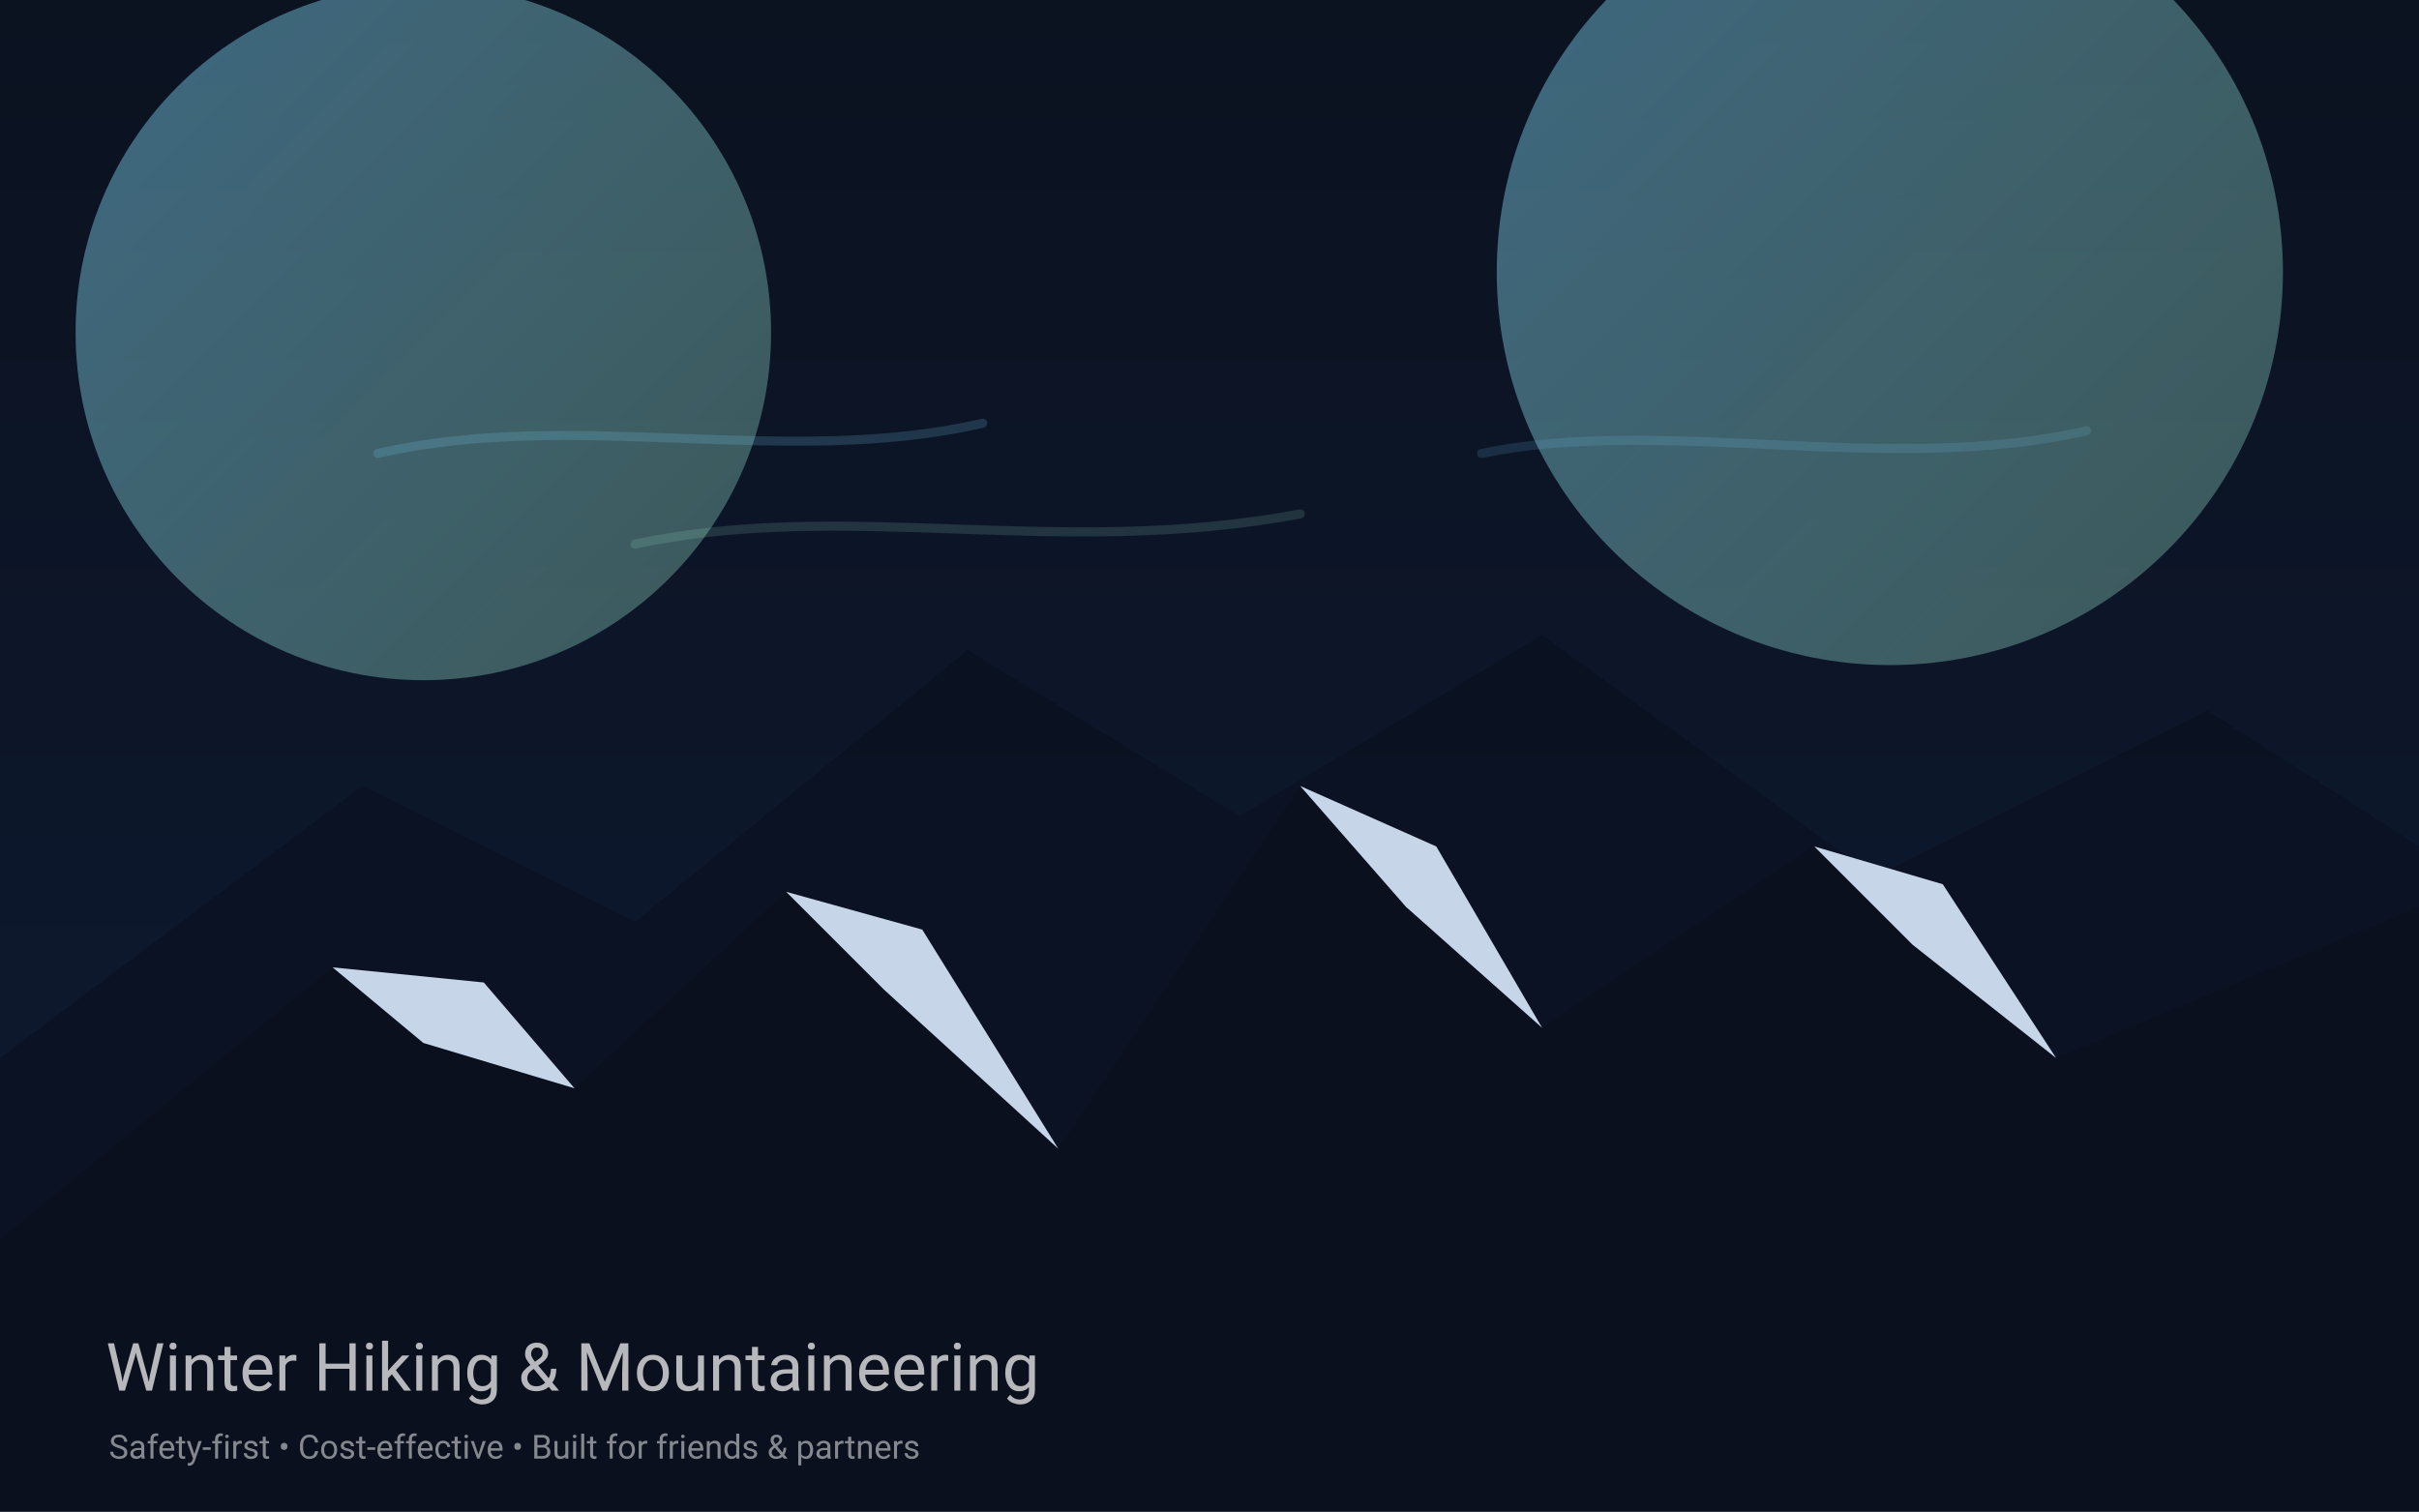
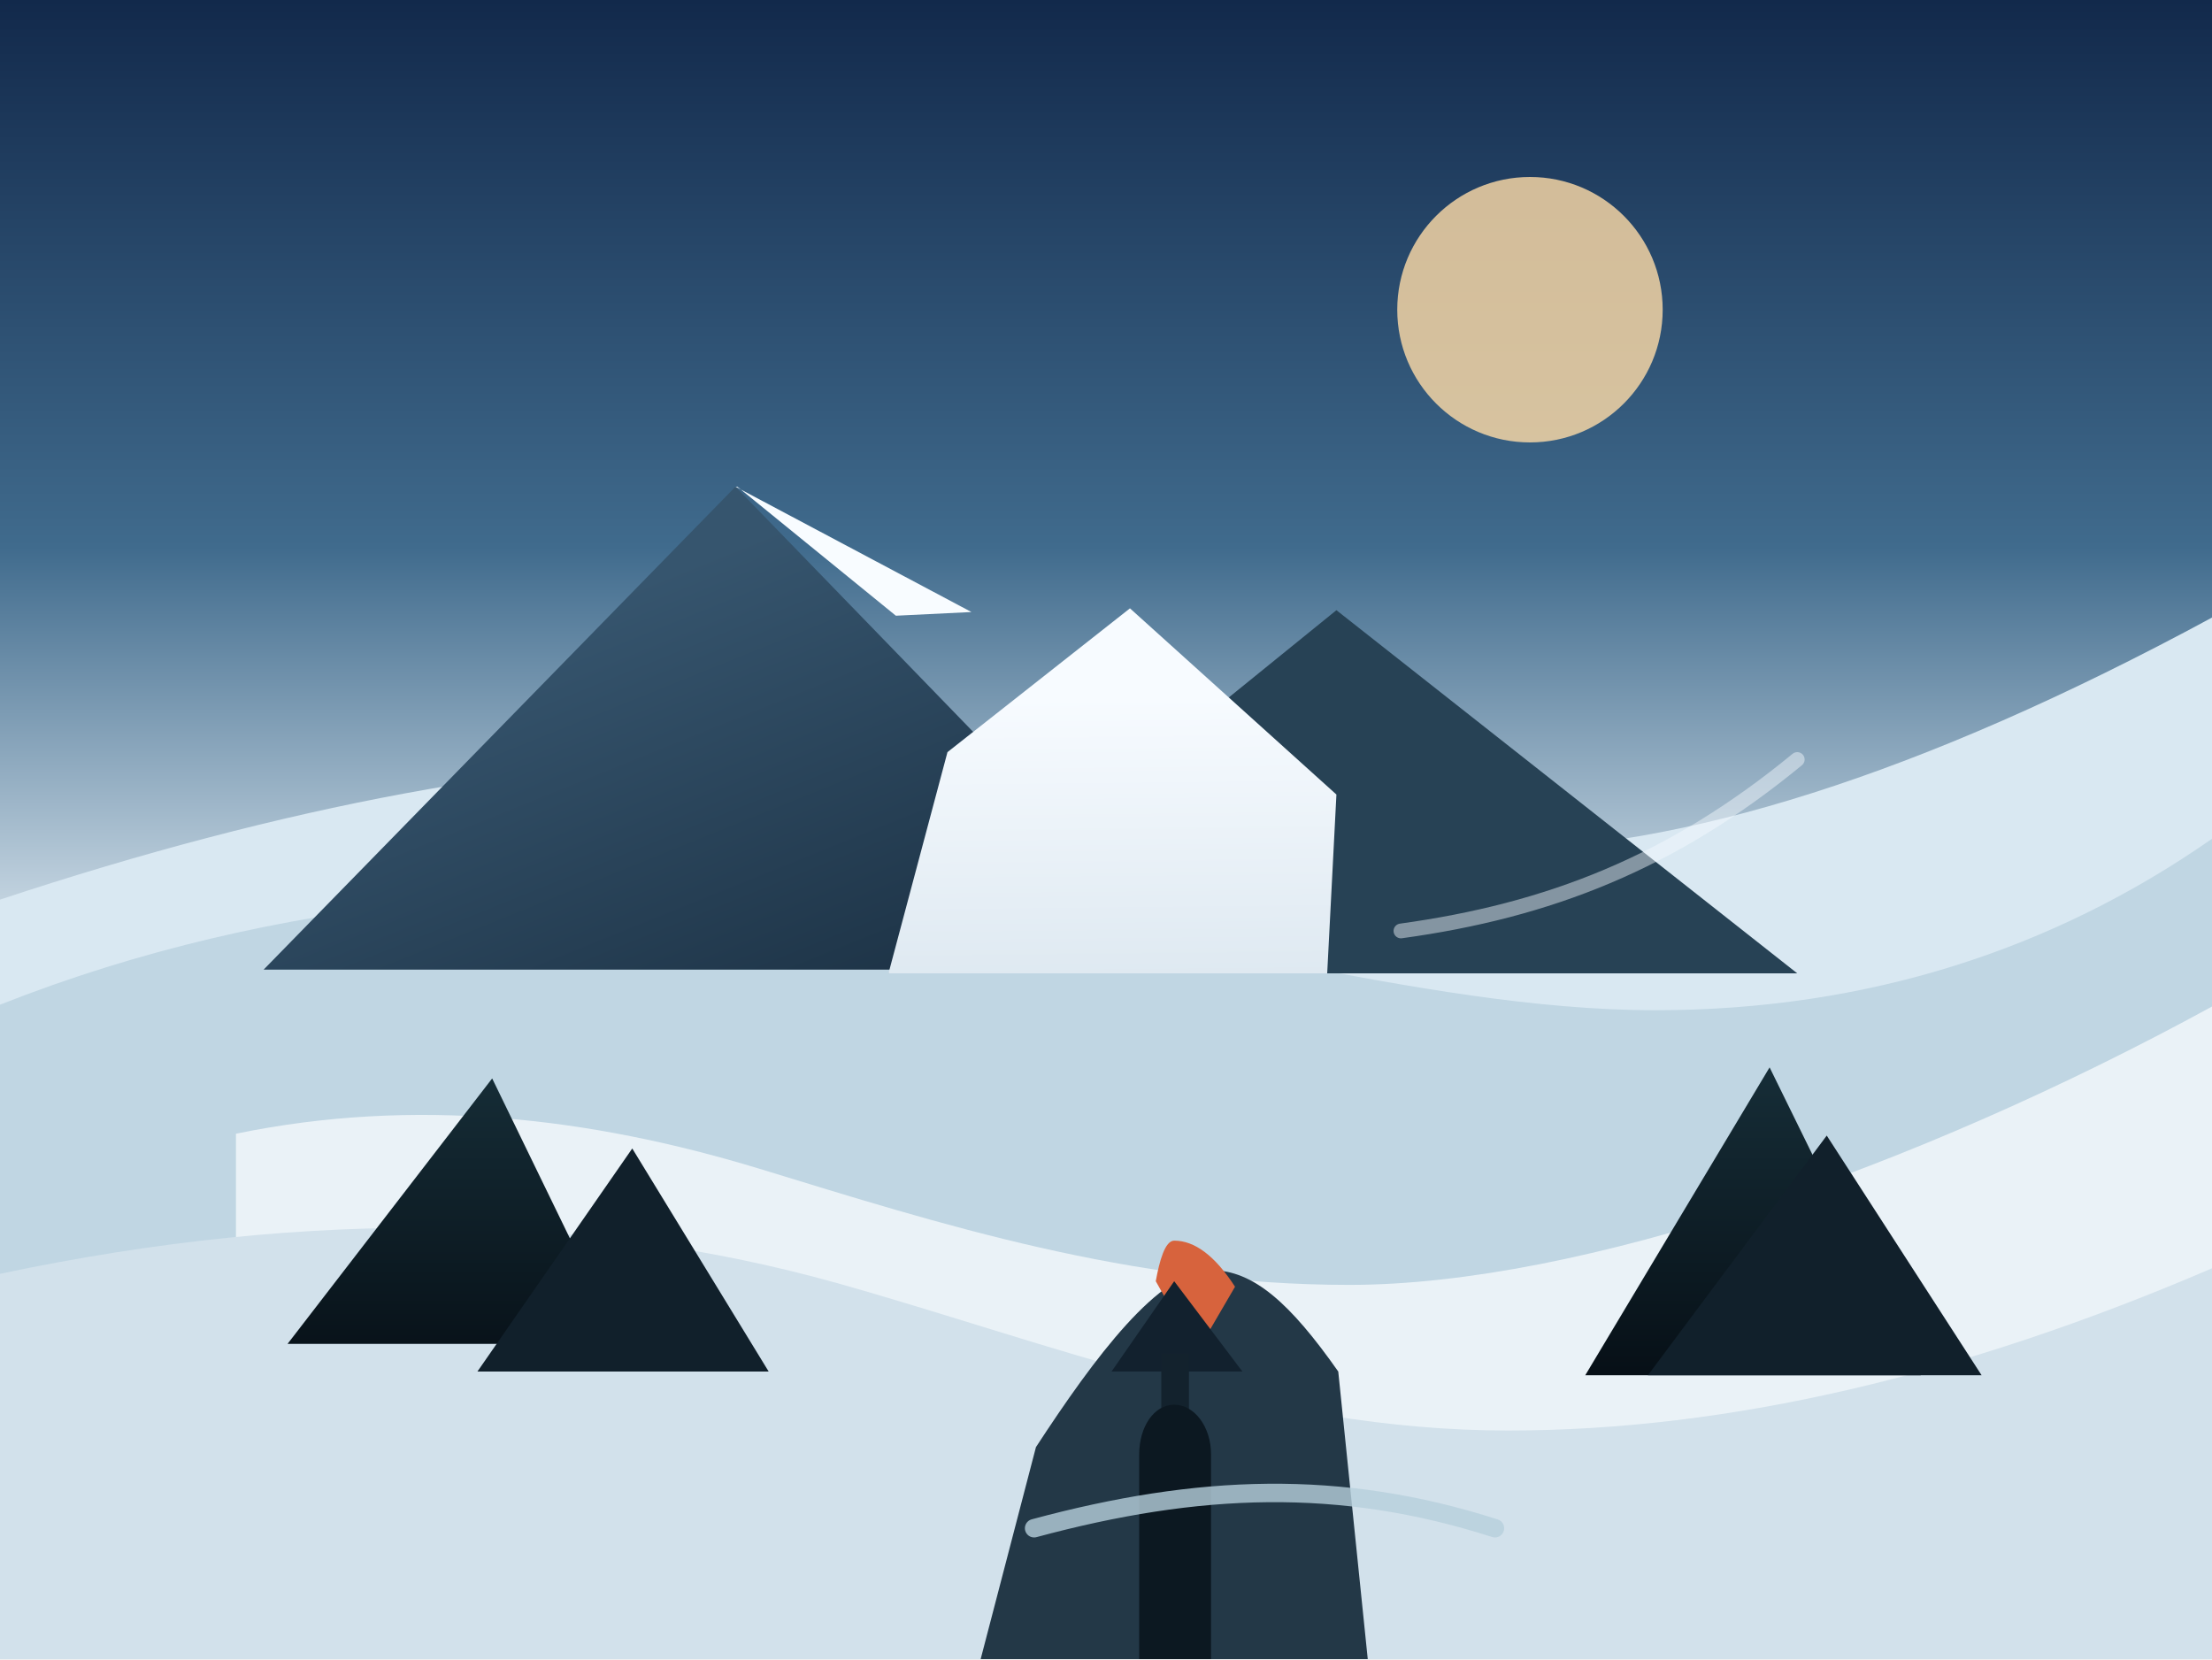
- <svg xmlns="http://www.w3.org/2000/svg" width="1600" height="1000" viewBox="0 0 1600 1000">
+ <svg xmlns="http://www.w3.org/2000/svg" width="1200" height="900" viewBox="0 0 1200 900" fill="none">
  <defs>
-     <linearGradient id="sky" x1="0" y1="0" x2="0" y2="1">
-       <stop offset="0" stop-color="#0b1220" />
-       <stop offset="1" stop-color="#0f1b33" />
+     <linearGradient id="sky" x1="600" y1="0" x2="600" y2="540" gradientUnits="userSpaceOnUse">
+       <stop stop-color="#12294B" />
+       <stop offset="0.55" stop-color="#406B8D" />
+       <stop offset="1" stop-color="#E4EEF5" />
    </linearGradient>
-     <linearGradient id="glow" x1="0" y1="0" x2="1" y2="1">
-       <stop offset="0" stop-color="#7dd3fc" stop-opacity="0.45" />
-       <stop offset="1" stop-color="#a7f3d0" stop-opacity="0.30" />
+     <linearGradient id="snow" x1="642" y1="378" x2="647" y2="858" gradientUnits="userSpaceOnUse">
+       <stop stop-color="#F7FBFF" />
+       <stop offset="1" stop-color="#A9C2D3" />
+     </linearGradient>
+     <linearGradient id="ridge" x1="282" y1="343" x2="430" y2="709" gradientUnits="userSpaceOnUse">
+       <stop stop-color="#36556E" />
+       <stop offset="1" stop-color="#102131" />
+     </linearGradient>
+     <linearGradient id="pine" x1="845" y1="524" x2="845" y2="744" gradientUnits="userSpaceOnUse">
+       <stop stop-color="#1B3742" />
+       <stop offset="1" stop-color="#071017" />
    </linearGradient>
  </defs>
-   <rect width="1600" height="1000" fill="url(#sky)" />
-   <circle cx="280" cy="220" r="230" fill="url(#glow)" />
-   <circle cx="1250" cy="180" r="260" fill="url(#glow)" />
-   <path d="M0 700 L240 520 L420 610 L640 430 L820 540 L1020 420 L1240 580 L1460 470 L1600 560 L1600 1000 L0 1000 Z" fill="#0a1020" opacity="0.75" />
-   <path d="M0 820 L220 640 L380 720 L520 590 L700 760 L860 520 L1020 680 L1200 560 L1360 700 L1600 600 L1600 1000 L0 1000 Z" fill="#0a0f1d" opacity="0.9" />
-   <path d="M220 640 L280 690 L380 720 L320 650 Z" fill="#dbeafe" opacity="0.9" />
-   <path d="M520 590 L585 655 L700 760 L610 615 Z" fill="#dbeafe" opacity="0.9" />
-   <path d="M860 520 L930 600 L1020 680 L950 560 Z" fill="#dbeafe" opacity="0.9" />
-   <path d="M1200 560 L1265 625 L1360 700 L1285 585 Z" fill="#dbeafe" opacity="0.9" />
-   <path d="M250 300 C380 270, 520 310, 650 280" stroke="#7dd3fc" stroke-opacity="0.18" stroke-width="6" fill="none" stroke-linecap="round" />
-   <path d="M420 360 C560 330, 700 370, 860 340" stroke="#a7f3d0" stroke-opacity="0.14" stroke-width="6" fill="none" stroke-linecap="round" />
-   <path d="M980 300 C1100 275, 1250 315, 1380 285" stroke="#7dd3fc" stroke-opacity="0.14" stroke-width="6" fill="none" stroke-linecap="round" />
-   <text x="70" y="920" fill="#ffffff" fill-opacity="0.70" font-family="system-ui, -apple-system, Segoe UI, Roboto, Arial" font-size="44">
-     Winter Hiking &amp; Mountaineering
-   </text>
-   <text x="72" y="965" fill="#ffffff" fill-opacity="0.50" font-family="system-ui, -apple-system, Segoe UI, Roboto, Arial" font-size="22">
-     Safety-first • Cost-effective • Built for friends &amp; partners
-   </text>
+   <rect width="1200" height="900" fill="url(#sky)" />
+   <circle cx="830" cy="168" r="72" fill="#FFDCA8" fill-opacity="0.8" />
+   <path d="M0 488C154 437 293 411 417 411C552 411 685 461 808 461C911 461 1041 421 1200 335V900H0V488Z" fill="#D9E8F2" />
+   <path d="M0 545C152 485 308 476 468 487C623 498 769 548 898 548C1013 548 1114 515 1200 455V900H0V545Z" fill="#C0D6E3" />
+   <path d="M143 526L399 264L653 526H143Z" fill="url(#ridge)" />
+   <path d="M482 528L725 331L975 528H482Z" fill="#274255" />
+   <path d="M400 264L486 334L527 332L399 264Z" fill="#F8FCFF" />
+   <path d="M514 408L613 330L725 431L720 528H482L514 408Z" fill="url(#snow)" />
+   <path d="M128 615C225 595 320 606 412 634C510 664 613 697 732 697C857 697 1039 634 1200 546V900H128V615Z" fill="#EAF2F7" />
+   <path d="M0 691C170 655 322 659 454 696C568 728 687 776 818 776C938 776 1065 746 1200 688V900H0V691Z" fill="#D2E1EB" />
+   <path d="M156 729L267 585L337 729H156Z" fill="url(#pine)" />
+   <path d="M860 746L960 579L1042 746H860Z" fill="url(#pine)" />
+   <path d="M894 746L991 616L1075 746H894Z" fill="#11202B" />
+   <path d="M259 744L343 623L417 744H259Z" fill="#11202B" />
+   <path d="M562 785C594 736 629 689 657 689C680 689 700 707 726 744L742 900H532L562 785Z" fill="#233847" />
+   <path d="M637 673C648 673 659 681 670 698L649 734L627 695C629 684 632 673 637 673Z" fill="#D7633D" />
+   <path d="M603 744L637 695L674 744H603Z" fill="#12212E" />
+   <path d="M630 734H645V792H630V734Z" fill="#13222D" />
+   <path d="M618 789C618 774 626 762 637 762C648 762 657 774 657 789V900H618V789Z" fill="#0C1821" />
+   <path d="M561 829C650 805 727 802 811 829" stroke="#B7CFDC" stroke-width="10" stroke-linecap="round" stroke-opacity="0.8" />
+   <path d="M760 505C840 494 907 468 975 412" stroke="#F7FBFF" stroke-width="8" stroke-linecap="round" stroke-opacity="0.45" />
</svg>
